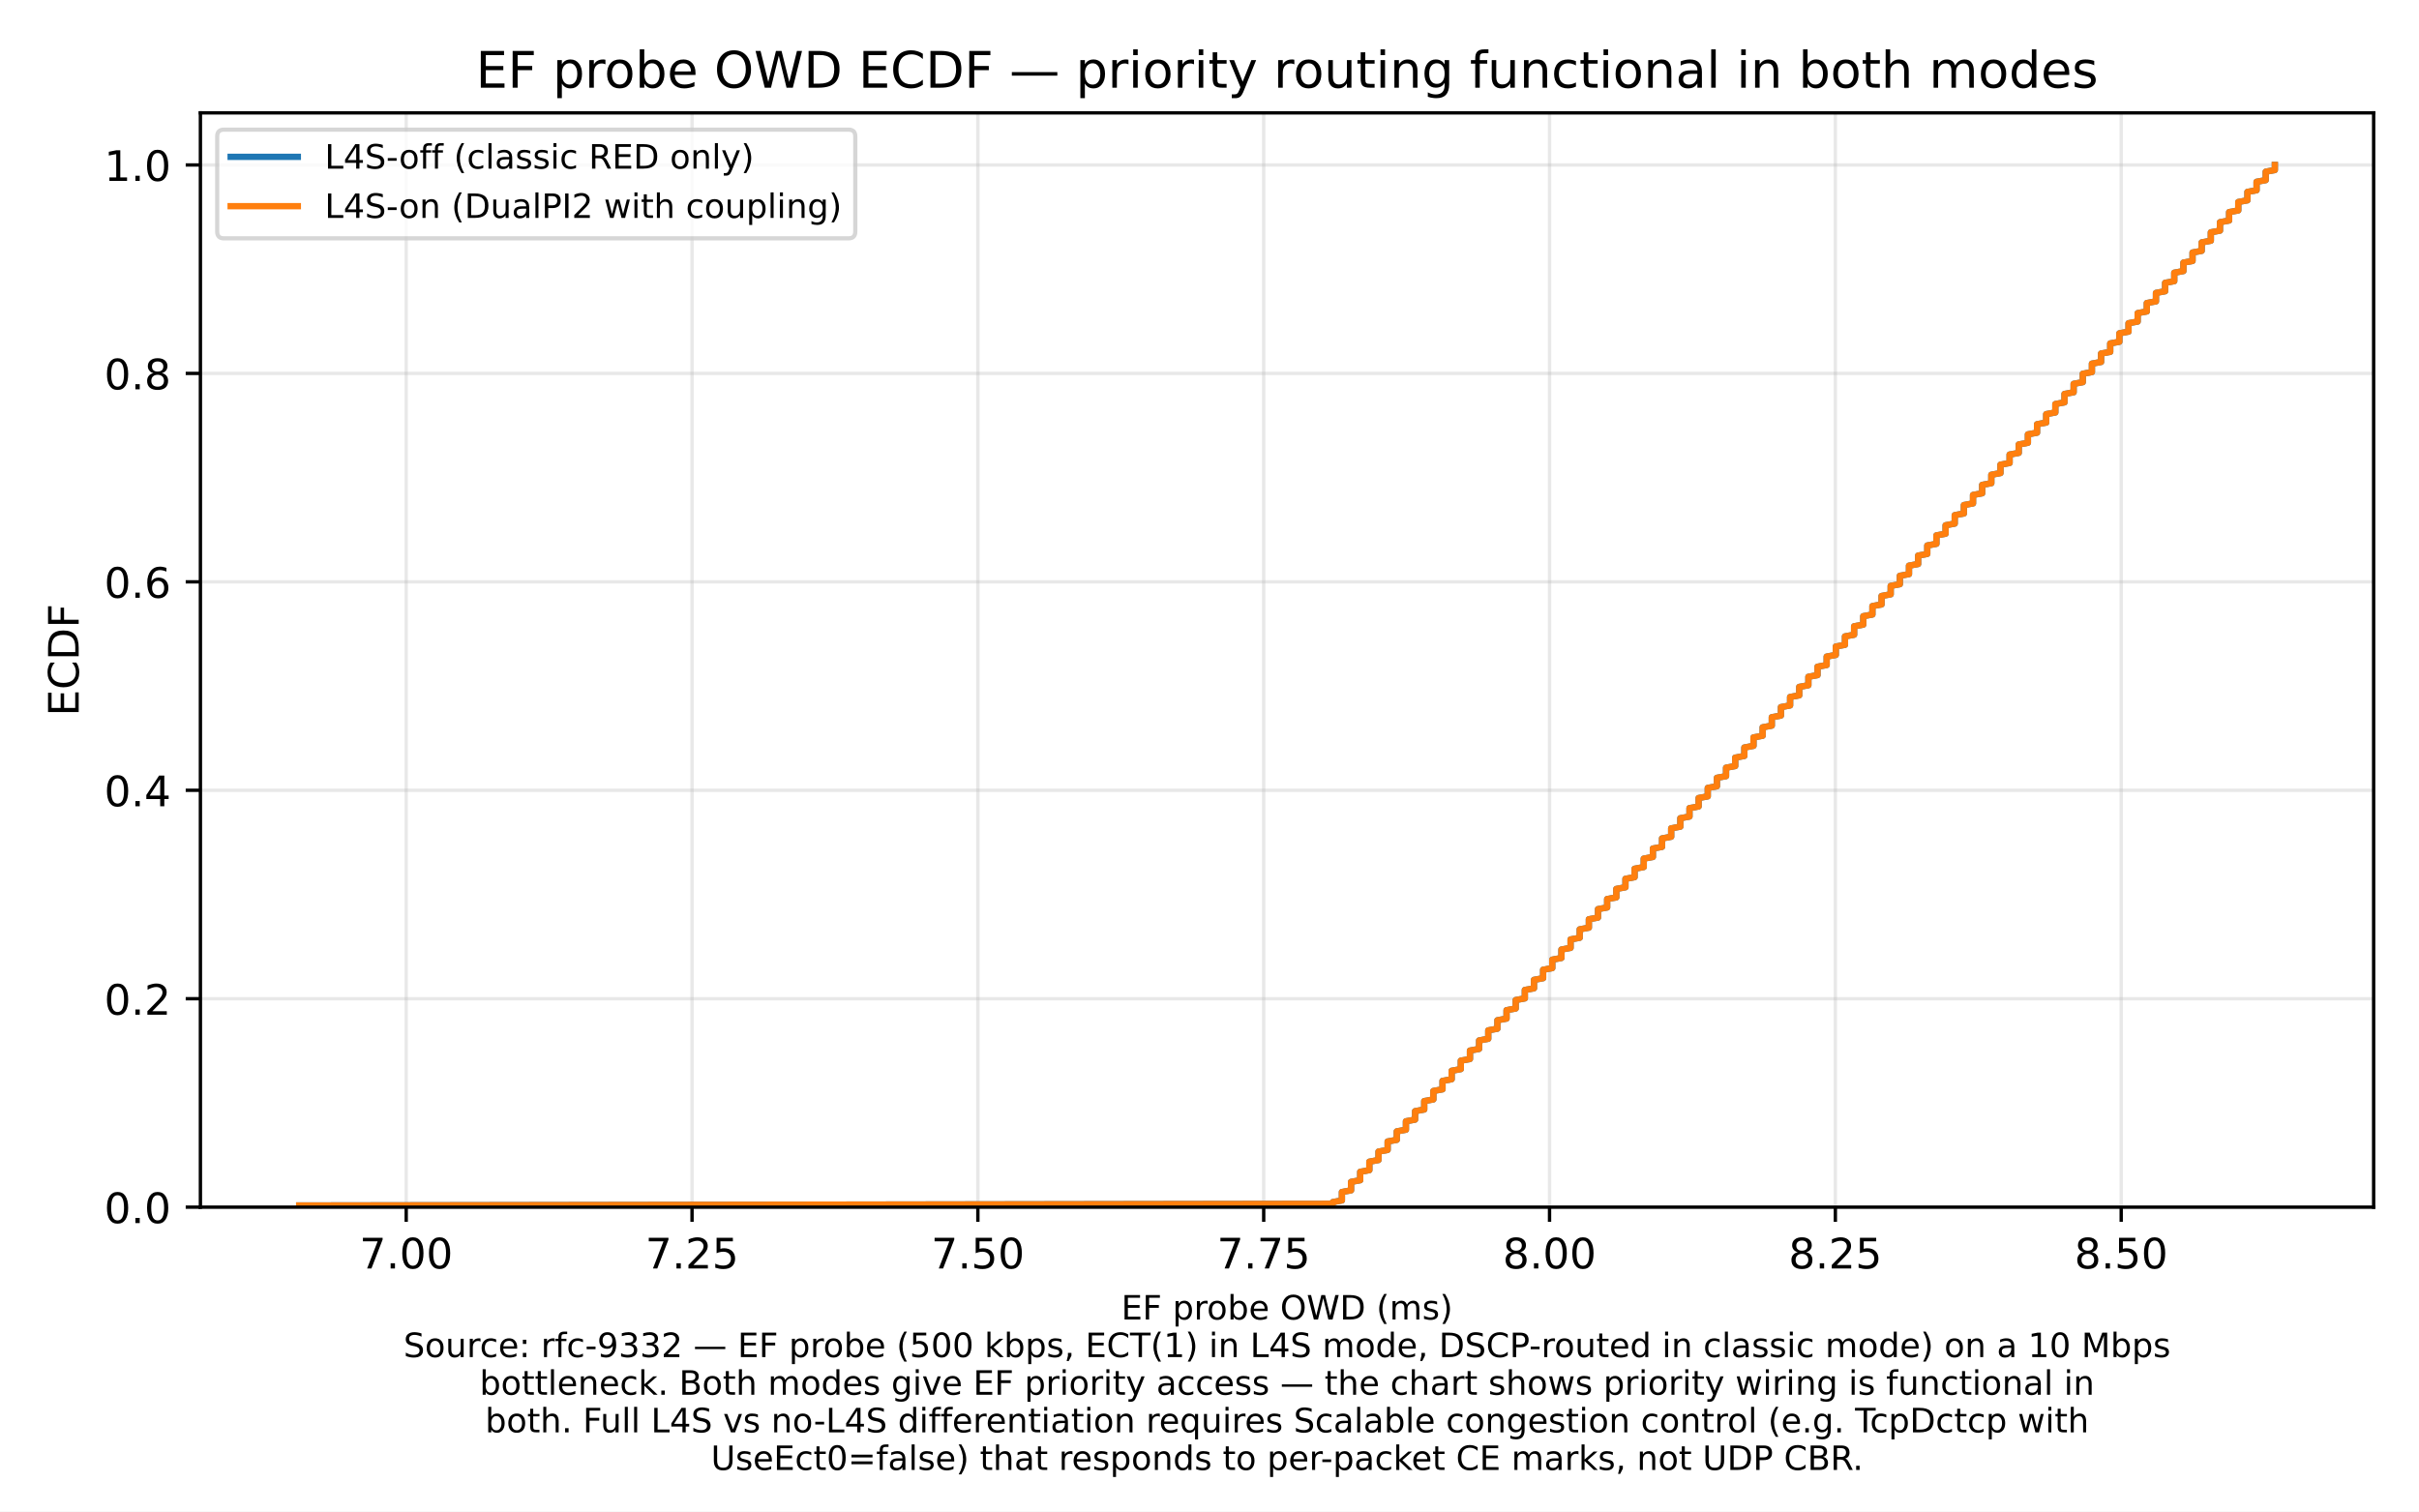
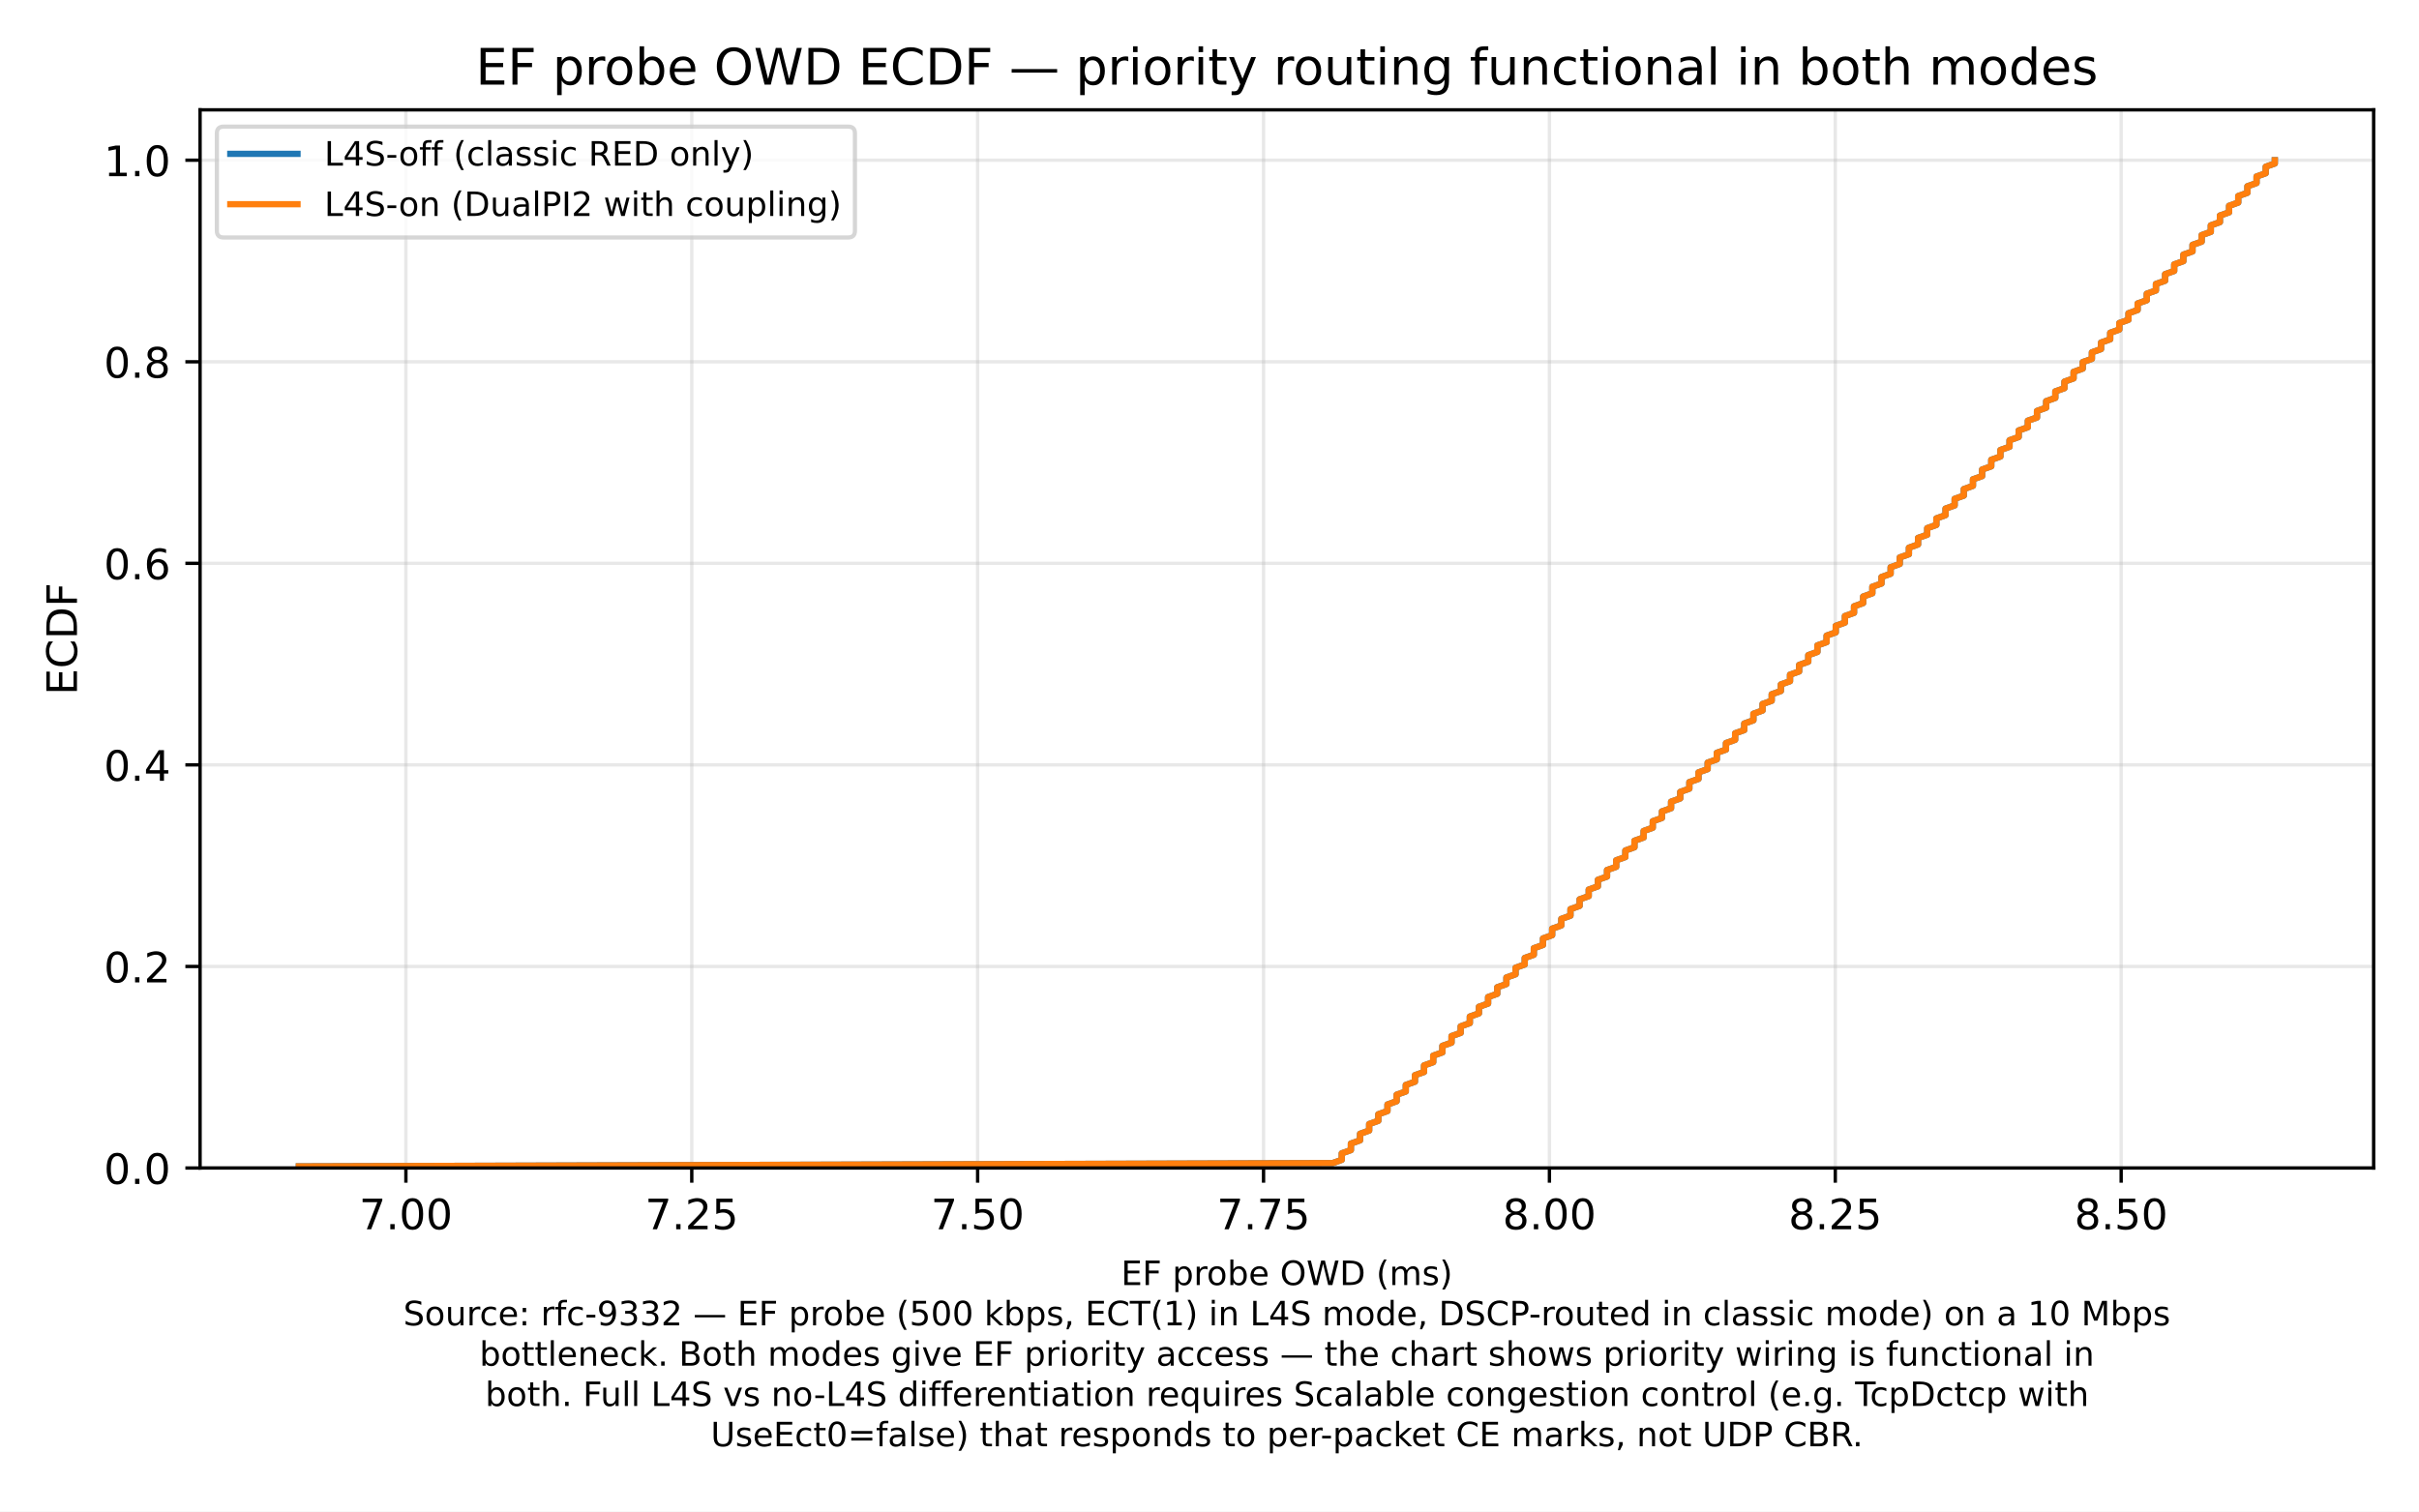
<svg xmlns="http://www.w3.org/2000/svg" xmlns:xlink="http://www.w3.org/1999/xlink" width="576pt" height="360pt" viewBox="0 0 576 360" version="1.1">
  <defs>
    <style type="text/css">*{stroke-linejoin: round; stroke-linecap: butt}</style>
  </defs>
  <g id="figure_1">
    <g id="patch_1">
      <path d="M 0 360  L 576 360  L 576 0  L 0 0  z " style="fill: #ffffff" />
    </g>
    <g id="axes_1">
      <g id="patch_2">
-         <path d="M 47.72 287.512  L 565.2 287.512  L 565.2 26.88  L 47.72 26.88  z " style="fill: #ffffff" />
+         <path d="M 47.64 278.18  L 565.2 278.18  L 565.2 26.16  L 47.64 26.16  z " style="fill: #ffffff" />
      </g>
      <g id="matplotlib.axis_1">
        <g id="xtick_1">
          <g id="line2d_1">
-             <path d="M 96.724 287.512  L 96.724 26.88  " clip-path="url(#p8f5e981d27)" style="fill: none; stroke: #b0b0b0; stroke-opacity: 0.3; stroke-width: 0.8; stroke-linecap: square" />
+             <path d="M 96.65 278.18  L 96.65 26.16  " clip-path="url(#p3928b0e1f6)" style="fill: none; stroke: #b0b0b0; stroke-opacity: 0.3; stroke-width: 0.8; stroke-linecap: square" />
          </g>
          <g id="line2d_2">
            <defs>
              <path id="m5b792ddd3d" d="M 0 0  L 0 3.5  " style="stroke: #000000; stroke-width: 0.8" />
            </defs>
            <g>
-               <use xlink:href="#m5b792ddd3d" x="96.724" y="287.512" style="stroke: #000000; stroke-width: 0.8" />
+               <use xlink:href="#m5b792ddd3d" x="96.65" y="278.18" style="stroke: #000000; stroke-width: 0.8" />
            </g>
          </g>
          <g id="text_1">
-             <text style="font-size: 10px; font-family: 'DejaVu Sans', 'Bitstream Vera Sans', 'Computer Modern Sans Serif', 'Lucida Grande', 'Verdana', 'Geneva', 'Lucid', 'Arial', 'Helvetica', 'Avant Garde', sans-serif; text-anchor: middle" x="96.724" y="302.11" transform="rotate(-0 96.72379 302.1104)">7.00</text>
+             <text style="font-size: 10px; font-family: 'DejaVu Sans', 'Bitstream Vera Sans', 'Computer Modern Sans Serif', 'Lucida Grande', 'Verdana', 'Geneva', 'Lucid', 'Arial', 'Helvetica', 'Avant Garde', sans-serif; text-anchor: middle" x="96.65" y="292.78" transform="rotate(-0 96.65 292.78)">7.00</text>
          </g>
        </g>
        <g id="xtick_2">
          <g id="line2d_3">
-             <path d="M 164.785 287.512  L 164.785 26.88  " clip-path="url(#p8f5e981d27)" style="fill: none; stroke: #b0b0b0; stroke-opacity: 0.3; stroke-width: 0.8; stroke-linecap: square" />
+             <path d="M 164.72 278.18  L 164.72 26.16  " clip-path="url(#p3928b0e1f6)" style="fill: none; stroke: #b0b0b0; stroke-opacity: 0.3; stroke-width: 0.8; stroke-linecap: square" />
          </g>
          <g id="line2d_4">
            <g>
-               <use xlink:href="#m5b792ddd3d" x="164.785" y="287.512" style="stroke: #000000; stroke-width: 0.8" />
+               <use xlink:href="#m5b792ddd3d" x="164.72" y="278.18" style="stroke: #000000; stroke-width: 0.8" />
            </g>
          </g>
          <g id="text_2">
-             <text style="font-size: 10px; font-family: 'DejaVu Sans', 'Bitstream Vera Sans', 'Computer Modern Sans Serif', 'Lucida Grande', 'Verdana', 'Geneva', 'Lucid', 'Arial', 'Helvetica', 'Avant Garde', sans-serif; text-anchor: middle" x="164.785" y="302.11" transform="rotate(-0 164.7846 302.1104)">7.25</text>
+             <text style="font-size: 10px; font-family: 'DejaVu Sans', 'Bitstream Vera Sans', 'Computer Modern Sans Serif', 'Lucida Grande', 'Verdana', 'Geneva', 'Lucid', 'Arial', 'Helvetica', 'Avant Garde', sans-serif; text-anchor: middle" x="164.72" y="292.78" transform="rotate(-0 164.72 292.78)">7.25</text>
          </g>
        </g>
        <g id="xtick_3">
          <g id="line2d_5">
-             <path d="M 232.845 287.512  L 232.845 26.88  " clip-path="url(#p8f5e981d27)" style="fill: none; stroke: #b0b0b0; stroke-opacity: 0.3; stroke-width: 0.8; stroke-linecap: square" />
+             <path d="M 232.79 278.18  L 232.79 26.16  " clip-path="url(#p3928b0e1f6)" style="fill: none; stroke: #b0b0b0; stroke-opacity: 0.3; stroke-width: 0.8; stroke-linecap: square" />
          </g>
          <g id="line2d_6">
            <g>
-               <use xlink:href="#m5b792ddd3d" x="232.845" y="287.512" style="stroke: #000000; stroke-width: 0.8" />
+               <use xlink:href="#m5b792ddd3d" x="232.79" y="278.18" style="stroke: #000000; stroke-width: 0.8" />
            </g>
          </g>
          <g id="text_3">
-             <text style="font-size: 10px; font-family: 'DejaVu Sans', 'Bitstream Vera Sans', 'Computer Modern Sans Serif', 'Lucida Grande', 'Verdana', 'Geneva', 'Lucid', 'Arial', 'Helvetica', 'Avant Garde', sans-serif; text-anchor: middle" x="232.845" y="302.11" transform="rotate(-0 232.8454 302.1104)">7.50</text>
+             <text style="font-size: 10px; font-family: 'DejaVu Sans', 'Bitstream Vera Sans', 'Computer Modern Sans Serif', 'Lucida Grande', 'Verdana', 'Geneva', 'Lucid', 'Arial', 'Helvetica', 'Avant Garde', sans-serif; text-anchor: middle" x="232.79" y="292.78" transform="rotate(-0 232.79 292.78)">7.50</text>
          </g>
        </g>
        <g id="xtick_4">
          <g id="line2d_7">
-             <path d="M 300.906 287.512  L 300.906 26.88  " clip-path="url(#p8f5e981d27)" style="fill: none; stroke: #b0b0b0; stroke-opacity: 0.3; stroke-width: 0.8; stroke-linecap: square" />
+             <path d="M 300.87 278.18  L 300.87 26.16  " clip-path="url(#p3928b0e1f6)" style="fill: none; stroke: #b0b0b0; stroke-opacity: 0.3; stroke-width: 0.8; stroke-linecap: square" />
          </g>
          <g id="line2d_8">
            <g>
-               <use xlink:href="#m5b792ddd3d" x="300.906" y="287.512" style="stroke: #000000; stroke-width: 0.8" />
+               <use xlink:href="#m5b792ddd3d" x="300.87" y="278.18" style="stroke: #000000; stroke-width: 0.8" />
            </g>
          </g>
          <g id="text_4">
-             <text style="font-size: 10px; font-family: 'DejaVu Sans', 'Bitstream Vera Sans', 'Computer Modern Sans Serif', 'Lucida Grande', 'Verdana', 'Geneva', 'Lucid', 'Arial', 'Helvetica', 'Avant Garde', sans-serif; text-anchor: middle" x="300.906" y="302.11" transform="rotate(-0 300.9062 302.1104)">7.75</text>
+             <text style="font-size: 10px; font-family: 'DejaVu Sans', 'Bitstream Vera Sans', 'Computer Modern Sans Serif', 'Lucida Grande', 'Verdana', 'Geneva', 'Lucid', 'Arial', 'Helvetica', 'Avant Garde', sans-serif; text-anchor: middle" x="300.87" y="292.78" transform="rotate(-0 300.87 292.78)">7.75</text>
          </g>
        </g>
        <g id="xtick_5">
          <g id="line2d_9">
-             <path d="M 368.967 287.512  L 368.967 26.88  " clip-path="url(#p8f5e981d27)" style="fill: none; stroke: #b0b0b0; stroke-opacity: 0.3; stroke-width: 0.8; stroke-linecap: square" />
+             <path d="M 368.94 278.18  L 368.94 26.16  " clip-path="url(#p3928b0e1f6)" style="fill: none; stroke: #b0b0b0; stroke-opacity: 0.3; stroke-width: 0.8; stroke-linecap: square" />
          </g>
          <g id="line2d_10">
            <g>
-               <use xlink:href="#m5b792ddd3d" x="368.967" y="287.512" style="stroke: #000000; stroke-width: 0.8" />
+               <use xlink:href="#m5b792ddd3d" x="368.94" y="278.18" style="stroke: #000000; stroke-width: 0.8" />
            </g>
          </g>
          <g id="text_5">
-             <text style="font-size: 10px; font-family: 'DejaVu Sans', 'Bitstream Vera Sans', 'Computer Modern Sans Serif', 'Lucida Grande', 'Verdana', 'Geneva', 'Lucid', 'Arial', 'Helvetica', 'Avant Garde', sans-serif; text-anchor: middle" x="368.967" y="302.11" transform="rotate(-0 368.9671 302.1104)">8.00</text>
+             <text style="font-size: 10px; font-family: 'DejaVu Sans', 'Bitstream Vera Sans', 'Computer Modern Sans Serif', 'Lucida Grande', 'Verdana', 'Geneva', 'Lucid', 'Arial', 'Helvetica', 'Avant Garde', sans-serif; text-anchor: middle" x="368.94" y="292.78" transform="rotate(-0 368.94 292.78)">8.00</text>
          </g>
        </g>
        <g id="xtick_6">
          <g id="line2d_11">
-             <path d="M 437.028 287.512  L 437.028 26.88  " clip-path="url(#p8f5e981d27)" style="fill: none; stroke: #b0b0b0; stroke-opacity: 0.3; stroke-width: 0.8; stroke-linecap: square" />
+             <path d="M 437.01 278.18  L 437.01 26.16  " clip-path="url(#p3928b0e1f6)" style="fill: none; stroke: #b0b0b0; stroke-opacity: 0.3; stroke-width: 0.8; stroke-linecap: square" />
          </g>
          <g id="line2d_12">
            <g>
-               <use xlink:href="#m5b792ddd3d" x="437.028" y="287.512" style="stroke: #000000; stroke-width: 0.8" />
+               <use xlink:href="#m5b792ddd3d" x="437.01" y="278.18" style="stroke: #000000; stroke-width: 0.8" />
            </g>
          </g>
          <g id="text_6">
-             <text style="font-size: 10px; font-family: 'DejaVu Sans', 'Bitstream Vera Sans', 'Computer Modern Sans Serif', 'Lucida Grande', 'Verdana', 'Geneva', 'Lucid', 'Arial', 'Helvetica', 'Avant Garde', sans-serif; text-anchor: middle" x="437.028" y="302.11" transform="rotate(-0 437.0279 302.1104)">8.25</text>
+             <text style="font-size: 10px; font-family: 'DejaVu Sans', 'Bitstream Vera Sans', 'Computer Modern Sans Serif', 'Lucida Grande', 'Verdana', 'Geneva', 'Lucid', 'Arial', 'Helvetica', 'Avant Garde', sans-serif; text-anchor: middle" x="437.01" y="292.78" transform="rotate(-0 437.01 292.78)">8.25</text>
          </g>
        </g>
        <g id="xtick_7">
          <g id="line2d_13">
-             <path d="M 505.089 287.512  L 505.089 26.88  " clip-path="url(#p8f5e981d27)" style="fill: none; stroke: #b0b0b0; stroke-opacity: 0.3; stroke-width: 0.8; stroke-linecap: square" />
+             <path d="M 505.08 278.18  L 505.08 26.16  " clip-path="url(#p3928b0e1f6)" style="fill: none; stroke: #b0b0b0; stroke-opacity: 0.3; stroke-width: 0.8; stroke-linecap: square" />
          </g>
          <g id="line2d_14">
            <g>
-               <use xlink:href="#m5b792ddd3d" x="505.089" y="287.512" style="stroke: #000000; stroke-width: 0.8" />
+               <use xlink:href="#m5b792ddd3d" x="505.08" y="278.18" style="stroke: #000000; stroke-width: 0.8" />
            </g>
          </g>
          <g id="text_7">
-             <text style="font-size: 10px; font-family: 'DejaVu Sans', 'Bitstream Vera Sans', 'Computer Modern Sans Serif', 'Lucida Grande', 'Verdana', 'Geneva', 'Lucid', 'Arial', 'Helvetica', 'Avant Garde', sans-serif; text-anchor: middle" x="505.089" y="302.11" transform="rotate(-0 505.0887 302.1104)">8.50</text>
+             <text style="font-size: 10px; font-family: 'DejaVu Sans', 'Bitstream Vera Sans', 'Computer Modern Sans Serif', 'Lucida Grande', 'Verdana', 'Geneva', 'Lucid', 'Arial', 'Helvetica', 'Avant Garde', sans-serif; text-anchor: middle" x="505.08" y="292.78" transform="rotate(-0 505.08 292.78)">8.50</text>
          </g>
        </g>
        <g id="text_8">
-           <text style="font-size: 8px; font-family: 'DejaVu Sans', 'Bitstream Vera Sans', 'Computer Modern Sans Serif', 'Lucida Grande', 'Verdana', 'Geneva', 'Lucid', 'Arial', 'Helvetica', 'Avant Garde', sans-serif" transform="translate(266.9912 314.2689)">EF probe OWD (ms)</text>
-           <text style="font-size: 8px; font-family: 'DejaVu Sans', 'Bitstream Vera Sans', 'Computer Modern Sans Serif', 'Lucida Grande', 'Verdana', 'Geneva', 'Lucid', 'Arial', 'Helvetica', 'Avant Garde', sans-serif" transform="translate(96.08562 323.2271)">Source: rfc-9332 — EF probe (500 kbps, ECT(1) in L4S mode, DSCP-routed in classic mode) on a 10 Mbps</text>
-           <text style="font-size: 8px; font-family: 'DejaVu Sans', 'Bitstream Vera Sans', 'Computer Modern Sans Serif', 'Lucida Grande', 'Verdana', 'Geneva', 'Lucid', 'Arial', 'Helvetica', 'Avant Garde', sans-serif" transform="translate(114.1963 332.1854)">bottleneck. Both modes give EF priority access — the chart shows priority wiring is functional in</text>
-           <text style="font-size: 8px; font-family: 'DejaVu Sans', 'Bitstream Vera Sans', 'Computer Modern Sans Serif', 'Lucida Grande', 'Verdana', 'Geneva', 'Lucid', 'Arial', 'Helvetica', 'Avant Garde', sans-serif" transform="translate(115.5225 341.1436)">both. Full L4S vs no-L4S differentiation requires Scalable congestion control (e.g. TcpDctcp with</text>
-           <text style="font-size: 8px; font-family: 'DejaVu Sans', 'Bitstream Vera Sans', 'Computer Modern Sans Serif', 'Lucida Grande', 'Verdana', 'Geneva', 'Lucid', 'Arial', 'Helvetica', 'Avant Garde', sans-serif" transform="translate(169.275 350.1019)">UseEct0=false) that responds to per-packet CE marks, not UDP CBR.</text>
+           <text style="font-size: 8px; font-family: 'DejaVu Sans', 'Bitstream Vera Sans', 'Computer Modern Sans Serif', 'Lucida Grande', 'Verdana', 'Geneva', 'Lucid', 'Arial', 'Helvetica', 'Avant Garde', sans-serif" transform="translate(266.95 306.06)">EF probe OWD (ms)</text>
+           <text style="font-size: 8px; font-family: 'DejaVu Sans', 'Bitstream Vera Sans', 'Computer Modern Sans Serif', 'Lucida Grande', 'Verdana', 'Geneva', 'Lucid', 'Arial', 'Helvetica', 'Avant Garde', sans-serif" transform="translate(96.04 315.66)">Source: rfc-9332 — EF probe (500 kbps, ECT(1) in L4S mode, DSCP-routed in classic mode) on a 10 Mbps</text>
+           <text style="font-size: 8px; font-family: 'DejaVu Sans', 'Bitstream Vera Sans', 'Computer Modern Sans Serif', 'Lucida Grande', 'Verdana', 'Geneva', 'Lucid', 'Arial', 'Helvetica', 'Avant Garde', sans-serif" transform="translate(114.16 325.27)">bottleneck. Both modes give EF priority access — the chart shows priority wiring is functional in</text>
+           <text style="font-size: 8px; font-family: 'DejaVu Sans', 'Bitstream Vera Sans', 'Computer Modern Sans Serif', 'Lucida Grande', 'Verdana', 'Geneva', 'Lucid', 'Arial', 'Helvetica', 'Avant Garde', sans-serif" transform="translate(115.53 334.87)">both. Full L4S vs no-L4S differentiation requires Scalable congestion control (e.g. TcpDctcp with</text>
+           <text style="font-size: 8px; font-family: 'DejaVu Sans', 'Bitstream Vera Sans', 'Computer Modern Sans Serif', 'Lucida Grande', 'Verdana', 'Geneva', 'Lucid', 'Arial', 'Helvetica', 'Avant Garde', sans-serif" transform="translate(169.23 344.47)">UseEct0=false) that responds to per-packet CE marks, not UDP CBR.</text>
        </g>
      </g>
      <g id="matplotlib.axis_2">
        <g id="ytick_1">
          <g id="line2d_15">
-             <path d="M 47.72 287.512  L 565.2 287.512  " clip-path="url(#p8f5e981d27)" style="fill: none; stroke: #b0b0b0; stroke-opacity: 0.3; stroke-width: 0.8; stroke-linecap: square" />
+             <path d="M 47.64 278.18  L 565.2 278.18  " clip-path="url(#p3928b0e1f6)" style="fill: none; stroke: #b0b0b0; stroke-opacity: 0.3; stroke-width: 0.8; stroke-linecap: square" />
          </g>
          <g id="line2d_16">
            <defs>
              <path id="m8a6f2d3311" d="M 0 0  L -3.5 0  " style="stroke: #000000; stroke-width: 0.8" />
            </defs>
            <g>
-               <use xlink:href="#m8a6f2d3311" x="47.72" y="287.512" style="stroke: #000000; stroke-width: 0.8" />
+               <use xlink:href="#m8a6f2d3311" x="47.64" y="278.18" style="stroke: #000000; stroke-width: 0.8" />
            </g>
          </g>
          <g id="text_9">
-             <text style="font-size: 10px; font-family: 'DejaVu Sans', 'Bitstream Vera Sans', 'Computer Modern Sans Serif', 'Lucida Grande', 'Verdana', 'Geneva', 'Lucid', 'Arial', 'Helvetica', 'Avant Garde', sans-serif; text-anchor: end" x="40.72" y="291.311" transform="rotate(-0 40.72 291.3112)">0.0</text>
+             <text style="font-size: 10px; font-family: 'DejaVu Sans', 'Bitstream Vera Sans', 'Computer Modern Sans Serif', 'Lucida Grande', 'Verdana', 'Geneva', 'Lucid', 'Arial', 'Helvetica', 'Avant Garde', sans-serif; text-anchor: end" x="40.64" y="281.98" transform="rotate(-0 40.64 281.98)">0.0</text>
          </g>
        </g>
        <g id="ytick_2">
          <g id="line2d_17">
-             <path d="M 47.72 237.868  L 565.2 237.868  " clip-path="url(#p8f5e981d27)" style="fill: none; stroke: #b0b0b0; stroke-opacity: 0.3; stroke-width: 0.8; stroke-linecap: square" />
+             <path d="M 47.64 230.18  L 565.2 230.18  " clip-path="url(#p3928b0e1f6)" style="fill: none; stroke: #b0b0b0; stroke-opacity: 0.3; stroke-width: 0.8; stroke-linecap: square" />
          </g>
          <g id="line2d_18">
            <g>
-               <use xlink:href="#m8a6f2d3311" x="47.72" y="237.868" style="stroke: #000000; stroke-width: 0.8" />
+               <use xlink:href="#m8a6f2d3311" x="47.64" y="230.18" style="stroke: #000000; stroke-width: 0.8" />
            </g>
          </g>
          <g id="text_10">
-             <text style="font-size: 10px; font-family: 'DejaVu Sans', 'Bitstream Vera Sans', 'Computer Modern Sans Serif', 'Lucida Grande', 'Verdana', 'Geneva', 'Lucid', 'Arial', 'Helvetica', 'Avant Garde', sans-serif; text-anchor: end" x="40.72" y="241.667" transform="rotate(-0 40.72 241.667)">0.2</text>
+             <text style="font-size: 10px; font-family: 'DejaVu Sans', 'Bitstream Vera Sans', 'Computer Modern Sans Serif', 'Lucida Grande', 'Verdana', 'Geneva', 'Lucid', 'Arial', 'Helvetica', 'Avant Garde', sans-serif; text-anchor: end" x="40.64" y="233.98" transform="rotate(-0 40.64 233.98)">0.2</text>
          </g>
        </g>
        <g id="ytick_3">
          <g id="line2d_19">
-             <path d="M 47.72 188.224  L 565.2 188.224  " clip-path="url(#p8f5e981d27)" style="fill: none; stroke: #b0b0b0; stroke-opacity: 0.3; stroke-width: 0.8; stroke-linecap: square" />
+             <path d="M 47.64 182.17  L 565.2 182.17  " clip-path="url(#p3928b0e1f6)" style="fill: none; stroke: #b0b0b0; stroke-opacity: 0.3; stroke-width: 0.8; stroke-linecap: square" />
          </g>
          <g id="line2d_20">
            <g>
-               <use xlink:href="#m8a6f2d3311" x="47.72" y="188.224" style="stroke: #000000; stroke-width: 0.8" />
+               <use xlink:href="#m8a6f2d3311" x="47.64" y="182.17" style="stroke: #000000; stroke-width: 0.8" />
            </g>
          </g>
          <g id="text_11">
-             <text style="font-size: 10px; font-family: 'DejaVu Sans', 'Bitstream Vera Sans', 'Computer Modern Sans Serif', 'Lucida Grande', 'Verdana', 'Geneva', 'Lucid', 'Arial', 'Helvetica', 'Avant Garde', sans-serif; text-anchor: end" x="40.72" y="192.023" transform="rotate(-0 40.72 192.0228)">0.4</text>
+             <text style="font-size: 10px; font-family: 'DejaVu Sans', 'Bitstream Vera Sans', 'Computer Modern Sans Serif', 'Lucida Grande', 'Verdana', 'Geneva', 'Lucid', 'Arial', 'Helvetica', 'Avant Garde', sans-serif; text-anchor: end" x="40.64" y="185.97" transform="rotate(-0 40.64 185.97)">0.4</text>
          </g>
        </g>
        <g id="ytick_4">
          <g id="line2d_21">
-             <path d="M 47.72 138.579  L 565.2 138.579  " clip-path="url(#p8f5e981d27)" style="fill: none; stroke: #b0b0b0; stroke-opacity: 0.3; stroke-width: 0.8; stroke-linecap: square" />
+             <path d="M 47.64 134.17  L 565.2 134.17  " clip-path="url(#p3928b0e1f6)" style="fill: none; stroke: #b0b0b0; stroke-opacity: 0.3; stroke-width: 0.8; stroke-linecap: square" />
          </g>
          <g id="line2d_22">
            <g>
-               <use xlink:href="#m8a6f2d3311" x="47.72" y="138.579" style="stroke: #000000; stroke-width: 0.8" />
+               <use xlink:href="#m8a6f2d3311" x="47.64" y="134.17" style="stroke: #000000; stroke-width: 0.8" />
            </g>
          </g>
          <g id="text_12">
-             <text style="font-size: 10px; font-family: 'DejaVu Sans', 'Bitstream Vera Sans', 'Computer Modern Sans Serif', 'Lucida Grande', 'Verdana', 'Geneva', 'Lucid', 'Arial', 'Helvetica', 'Avant Garde', sans-serif; text-anchor: end" x="40.72" y="142.379" transform="rotate(-0 40.72 142.3786)">0.6</text>
+             <text style="font-size: 10px; font-family: 'DejaVu Sans', 'Bitstream Vera Sans', 'Computer Modern Sans Serif', 'Lucida Grande', 'Verdana', 'Geneva', 'Lucid', 'Arial', 'Helvetica', 'Avant Garde', sans-serif; text-anchor: end" x="40.64" y="137.97" transform="rotate(-0 40.64 137.97)">0.6</text>
          </g>
        </g>
        <g id="ytick_5">
          <g id="line2d_23">
-             <path d="M 47.72 88.935  L 565.2 88.935  " clip-path="url(#p8f5e981d27)" style="fill: none; stroke: #b0b0b0; stroke-opacity: 0.3; stroke-width: 0.8; stroke-linecap: square" />
+             <path d="M 47.64 86.17  L 565.2 86.17  " clip-path="url(#p3928b0e1f6)" style="fill: none; stroke: #b0b0b0; stroke-opacity: 0.3; stroke-width: 0.8; stroke-linecap: square" />
          </g>
          <g id="line2d_24">
            <g>
-               <use xlink:href="#m8a6f2d3311" x="47.72" y="88.935" style="stroke: #000000; stroke-width: 0.8" />
+               <use xlink:href="#m8a6f2d3311" x="47.64" y="86.17" style="stroke: #000000; stroke-width: 0.8" />
            </g>
          </g>
          <g id="text_13">
-             <text style="font-size: 10px; font-family: 'DejaVu Sans', 'Bitstream Vera Sans', 'Computer Modern Sans Serif', 'Lucida Grande', 'Verdana', 'Geneva', 'Lucid', 'Arial', 'Helvetica', 'Avant Garde', sans-serif; text-anchor: end" x="40.72" y="92.734" transform="rotate(-0 40.72 92.73446)">0.8</text>
+             <text style="font-size: 10px; font-family: 'DejaVu Sans', 'Bitstream Vera Sans', 'Computer Modern Sans Serif', 'Lucida Grande', 'Verdana', 'Geneva', 'Lucid', 'Arial', 'Helvetica', 'Avant Garde', sans-serif; text-anchor: end" x="40.64" y="89.96" transform="rotate(-0 40.64 89.96)">0.8</text>
          </g>
        </g>
        <g id="ytick_6">
          <g id="line2d_25">
-             <path d="M 47.72 39.291  L 565.2 39.291  " clip-path="url(#p8f5e981d27)" style="fill: none; stroke: #b0b0b0; stroke-opacity: 0.3; stroke-width: 0.8; stroke-linecap: square" />
+             <path d="M 47.64 38.16  L 565.2 38.16  " clip-path="url(#p3928b0e1f6)" style="fill: none; stroke: #b0b0b0; stroke-opacity: 0.3; stroke-width: 0.8; stroke-linecap: square" />
          </g>
          <g id="line2d_26">
            <g>
-               <use xlink:href="#m8a6f2d3311" x="47.72" y="39.291" style="stroke: #000000; stroke-width: 0.8" />
+               <use xlink:href="#m8a6f2d3311" x="47.64" y="38.16" style="stroke: #000000; stroke-width: 0.8" />
            </g>
          </g>
          <g id="text_14">
-             <text style="font-size: 10px; font-family: 'DejaVu Sans', 'Bitstream Vera Sans', 'Computer Modern Sans Serif', 'Lucida Grande', 'Verdana', 'Geneva', 'Lucid', 'Arial', 'Helvetica', 'Avant Garde', sans-serif; text-anchor: end" x="40.72" y="43.09" transform="rotate(-0 40.72 43.09027)">1.0</text>
+             <text style="font-size: 10px; font-family: 'DejaVu Sans', 'Bitstream Vera Sans', 'Computer Modern Sans Serif', 'Lucida Grande', 'Verdana', 'Geneva', 'Lucid', 'Arial', 'Helvetica', 'Avant Garde', sans-serif; text-anchor: end" x="40.64" y="41.96" transform="rotate(-0 40.64 41.96)">1.0</text>
          </g>
        </g>
        <g id="text_15">
-           <text style="font-size: 10px; font-family: 'DejaVu Sans', 'Bitstream Vera Sans', 'Computer Modern Sans Serif', 'Lucida Grande', 'Verdana', 'Geneva', 'Lucid', 'Arial', 'Helvetica', 'Avant Garde', sans-serif; text-anchor: middle" x="18.737" y="157.196" transform="rotate(-90 18.73719 157.196)">ECDF</text>
+           <text style="font-size: 10px; font-family: 'DejaVu Sans', 'Bitstream Vera Sans', 'Computer Modern Sans Serif', 'Lucida Grande', 'Verdana', 'Geneva', 'Lucid', 'Arial', 'Helvetica', 'Avant Garde', sans-serif; text-anchor: middle" x="18.33" y="152.17" transform="rotate(-90 18.33 152.17)">ECDF</text>
        </g>
      </g>
      <g id="line2d_27">
-         <path d="M 71.242 287.111  L 317.35 286.71  L 317.35 286.309  L 319.528 285.908  L 319.528 283.903  L 321.706 283.502  L 321.706 281.497  L 323.884 281.096  L 323.884 279.091  L 326.062 278.69  L 326.062 276.685  L 328.239 276.284  L 328.239 274.279  L 330.417 273.878  L 330.417 271.873  L 332.595 271.472  L 332.595 269.467  L 334.773 269.066  L 334.773 267.061  L 336.951 266.66  L 336.951 264.655  L 339.129 264.254  L 339.129 262.249  L 341.307 261.848  L 341.307 259.843  L 343.485 259.442  L 343.485 257.437  L 345.663 257.036  L 345.663 255.031  L 347.841 254.63  L 347.841 252.625  L 350.019 252.224  L 350.019 250.219  L 352.197 249.818  L 352.197 247.813  L 354.375 247.412  L 354.375 245.407  L 356.553 245.006  L 356.553 243.001  L 358.731 242.6  L 358.731 240.595  L 360.909 240.194  L 360.909 238.189  L 363.087 237.788  L 363.087 235.783  L 365.265 235.382  L 365.265 233.377  L 367.442 232.976  L 367.442 230.971  L 369.62 230.57  L 369.62 228.565  L 371.798 228.164  L 371.798 226.159  L 373.976 225.758  L 373.976 223.752  L 376.154 223.351  L 376.154 221.346  L 378.332 220.945  L 378.332 218.94  L 380.51 218.539  L 380.51 216.534  L 382.688 216.133  L 382.688 214.128  L 384.866 213.727  L 384.866 211.722  L 387.044 211.321  L 387.044 209.316  L 389.222 208.915  L 389.222 206.91  L 391.4 206.509  L 391.4 204.504  L 393.578 204.103  L 393.578 202.098  L 395.756 201.697  L 395.756 199.692  L 397.934 199.291  L 397.934 197.286  L 400.112 196.885  L 400.112 194.88  L 402.29 194.479  L 402.29 192.474  L 404.468 192.073  L 404.468 190.068  L 406.646 189.667  L 406.646 187.662  L 408.823 187.261  L 408.823 185.256  L 411.001 184.855  L 411.001 182.85  L 413.179 182.449  L 413.179 180.444  L 415.357 180.043  L 415.357 178.038  L 417.535 177.637  L 417.535 175.632  L 419.713 175.231  L 419.713 173.226  L 421.891 172.825  L 421.891 170.82  L 424.069 170.419  L 424.069 168.414  L 426.247 168.013  L 426.247 166.008  L 428.425 165.607  L 428.425 163.602  L 430.603 163.201  L 430.603 161.196  L 432.781 160.795  L 432.781 158.79  L 434.959 158.389  L 434.959 156.384  L 437.137 155.983  L 437.137 153.978  L 439.315 153.577  L 439.315 151.572  L 441.493 151.171  L 441.493 149.166  L 443.671 148.765  L 443.671 146.76  L 445.849 146.359  L 445.849 144.354  L 448.026 143.953  L 448.026 141.948  L 450.204 141.547  L 450.204 139.542  L 452.382 139.141  L 452.382 137.136  L 454.56 136.735  L 454.56 134.73  L 456.738 134.329  L 456.738 132.324  L 458.916 131.923  L 458.916 129.918  L 461.094 129.517  L 461.094 127.512  L 463.272 127.111  L 463.272 125.106  L 465.45 124.705  L 465.45 122.7  L 467.628 122.299  L 467.628 120.294  L 469.806 119.893  L 469.806 117.888  L 471.984 117.487  L 471.984 115.482  L 474.162 115.081  L 474.162 113.076  L 476.34 112.675  L 476.34 110.67  L 478.518 110.269  L 478.518 108.264  L 480.696 107.863  L 480.696 105.858  L 482.874 105.457  L 482.874 103.452  L 485.052 103.051  L 485.052 101.046  L 487.23 100.645  L 487.23 98.64  L 489.407 98.239  L 489.407 96.233  L 491.585 95.832  L 491.585 93.827  L 493.763 93.426  L 493.763 91.421  L 495.941 91.02  L 495.941 89.015  L 498.119 88.614  L 498.119 86.609  L 500.297 86.208  L 500.297 84.203  L 502.475 83.802  L 502.475 81.797  L 504.653 81.396  L 504.653 79.391  L 506.831 78.99  L 506.831 76.985  L 509.009 76.584  L 509.009 74.579  L 511.187 74.178  L 511.187 72.173  L 513.365 71.772  L 513.365 69.767  L 515.543 69.366  L 515.543 67.361  L 517.721 66.96  L 517.721 64.955  L 519.899 64.554  L 519.899 62.549  L 522.077 62.148  L 522.077 60.143  L 524.255 59.742  L 524.255 57.737  L 526.433 57.336  L 526.433 55.331  L 528.611 54.93  L 528.611 52.925  L 530.788 52.524  L 530.788 50.519  L 532.966 50.118  L 532.966 48.113  L 535.144 47.712  L 535.144 45.707  L 537.322 45.306  L 537.322 43.301  L 539.5 42.9  L 539.5 40.895  L 541.678 40.494  L 541.678 39.291  L 541.678 39.291  " clip-path="url(#p8f5e981d27)" style="fill: none; stroke: #1f77b4; stroke-width: 1.5; stroke-linecap: square" />
+         <path d="M 71.17 277.80  L 317.31 277.02  L 319.49 276.24  L 319.49 274.69  L 321.67 273.92  L 321.67 272.37  L 323.85 271.59  L 323.85 270.04  L 326.02 269.26  L 326.02 267.71  L 328.20 266.94  L 328.20 265.39  L 330.38 264.61  L 330.38 263.06  L 332.56 262.28  L 332.56 260.73  L 334.74 259.96  L 334.74 258.41  L 336.92 257.63  L 336.92 256.08  L 339.09 255.31  L 339.09 253.75  L 341.27 252.98  L 341.27 251.43  L 343.45 250.65  L 343.45 249.10  L 345.63 248.33  L 345.63 246.77  L 347.81 246.00  L 347.81 244.45  L 349.99 243.67  L 349.99 242.12  L 352.16 241.35  L 352.16 239.79  L 354.34 239.02  L 354.34 237.47  L 356.52 236.69  L 356.52 235.14  L 358.70 234.37  L 358.70 232.82  L 360.88 232.04  L 360.88 230.49  L 363.06 229.71  L 363.06 228.16  L 365.23 227.39  L 365.23 225.84  L 367.41 225.06  L 367.41 223.51  L 369.59 222.73  L 369.59 221.18  L 371.77 220.41  L 371.77 218.86  L 373.95 218.08  L 373.95 216.53  L 376.13 215.75  L 376.13 214.20  L 378.30 213.43  L 378.30 211.88  L 380.48 211.10  L 380.48 209.55  L 382.66 208.77  L 382.66 207.22  L 384.84 206.45  L 384.84 204.90  L 387.02 204.12  L 387.02 202.57  L 389.19 201.79  L 389.19 200.24  L 391.37 199.47  L 391.37 197.92  L 393.55 197.14  L 393.55 195.59  L 395.73 194.82  L 395.73 193.26  L 397.91 192.49  L 397.91 190.94  L 400.09 190.16  L 400.09 188.61  L 402.26 187.84  L 402.26 186.28  L 404.44 185.51  L 404.44 183.96  L 406.62 183.18  L 406.62 181.63  L 408.80 180.86  L 408.80 179.30  L 410.98 178.53  L 410.98 176.98  L 413.16 176.20  L 413.16 174.65  L 415.33 173.88  L 415.33 172.33  L 417.51 171.55  L 417.51 170.00  L 419.69 169.22  L 419.69 167.67  L 421.87 166.90  L 421.87 165.35  L 424.05 164.57  L 424.05 163.02  L 426.23 162.24  L 426.23 160.69  L 428.40 159.92  L 428.40 158.37  L 430.58 157.59  L 430.58 156.04  L 432.76 155.26  L 432.76 153.71  L 434.94 152.94  L 434.94 151.39  L 437.12 150.61  L 437.12 149.06  L 439.30 148.28  L 439.30 146.73  L 441.47 145.96  L 441.47 144.41  L 443.65 143.63  L 443.65 142.08  L 445.83 141.30  L 445.83 139.75  L 448.01 138.98  L 448.01 137.43  L 450.19 136.65  L 450.19 135.10  L 452.36 134.32  L 452.36 132.77  L 454.54 132.00  L 454.54 130.45  L 456.72 129.67  L 456.72 128.12  L 458.90 127.35  L 458.90 125.79  L 461.08 125.02  L 461.08 123.47  L 463.26 122.69  L 463.26 121.14  L 465.43 120.37  L 465.43 118.81  L 467.61 118.04  L 467.61 116.49  L 469.79 115.71  L 469.79 114.16  L 471.97 113.39  L 471.97 111.83  L 474.15 111.06  L 474.15 109.51  L 476.33 108.73  L 476.33 107.18  L 478.50 106.41  L 478.50 104.86  L 480.68 104.08  L 480.68 102.53  L 482.86 101.75  L 482.86 100.20  L 485.04 99.43  L 485.04 97.88  L 487.22 97.10  L 487.22 95.55  L 489.40 94.77  L 489.40 93.22  L 491.57 92.45  L 491.57 90.90  L 493.75 90.12  L 493.75 88.57  L 495.93 87.79  L 495.93 86.24  L 498.11 85.47  L 498.11 83.92  L 500.29 83.14  L 500.29 81.59  L 502.47 80.81  L 502.47 79.26  L 504.64 78.49  L 504.64 76.94  L 506.82 76.16  L 506.82 74.61  L 509.00 73.83  L 509.00 72.28  L 511.18 71.51  L 511.18 69.96  L 513.36 69.18  L 513.36 67.63  L 515.54 66.86  L 515.54 65.30  L 517.71 64.53  L 517.71 62.98  L 519.89 62.20  L 519.89 60.65  L 522.07 59.88  L 522.07 58.32  L 524.25 57.55  L 524.25 56.00  L 526.43 55.22  L 526.43 53.67  L 528.60 52.90  L 528.60 51.34  L 530.78 50.57  L 530.78 49.02  L 532.96 48.24  L 532.96 46.69  L 535.14 45.92  L 535.14 44.37  L 537.32 43.59  L 537.32 42.04  L 539.50 41.26  L 539.50 39.71  L 541.67 38.94  L 541.67 38.16  L 541.67 38.16  " clip-path="url(#p3928b0e1f6)" style="fill: none; stroke: #1f77b4; stroke-width: 1.5; stroke-linecap: square" />
      </g>
      <g id="line2d_28">
-         <path d="M 71.242 287.111  L 317.35 286.71  L 317.35 286.309  L 319.528 285.908  L 319.528 283.903  L 321.706 283.502  L 321.706 281.497  L 323.884 281.096  L 323.884 279.091  L 326.062 278.69  L 326.062 276.685  L 328.239 276.284  L 328.239 274.279  L 330.417 273.878  L 330.417 271.873  L 332.595 271.472  L 332.595 269.467  L 334.773 269.066  L 334.773 267.061  L 336.951 266.66  L 336.951 264.655  L 339.129 264.254  L 339.129 262.249  L 341.307 261.848  L 341.307 259.843  L 343.485 259.442  L 343.485 257.437  L 345.663 257.036  L 345.663 255.031  L 347.841 254.63  L 347.841 252.625  L 350.019 252.224  L 350.019 250.219  L 352.197 249.818  L 352.197 247.813  L 354.375 247.412  L 354.375 245.407  L 356.553 245.006  L 356.553 243.001  L 358.731 242.6  L 358.731 240.595  L 360.909 240.194  L 360.909 238.189  L 363.087 237.788  L 363.087 235.783  L 365.265 235.382  L 365.265 233.377  L 367.442 232.976  L 367.442 230.971  L 369.62 230.57  L 369.62 228.565  L 371.798 228.164  L 371.798 226.159  L 373.976 225.758  L 373.976 223.752  L 376.154 223.351  L 376.154 221.346  L 378.332 220.945  L 378.332 218.94  L 380.51 218.539  L 380.51 216.534  L 382.688 216.133  L 382.688 214.128  L 384.866 213.727  L 384.866 211.722  L 387.044 211.321  L 387.044 209.316  L 389.222 208.915  L 389.222 206.91  L 391.4 206.509  L 391.4 204.504  L 393.578 204.103  L 393.578 202.098  L 395.756 201.697  L 395.756 199.692  L 397.934 199.291  L 397.934 197.286  L 400.112 196.885  L 400.112 194.88  L 402.29 194.479  L 402.29 192.474  L 404.468 192.073  L 404.468 190.068  L 406.646 189.667  L 406.646 187.662  L 408.823 187.261  L 408.823 185.256  L 411.001 184.855  L 411.001 182.85  L 413.179 182.449  L 413.179 180.444  L 415.357 180.043  L 415.357 178.038  L 417.535 177.637  L 417.535 175.632  L 419.713 175.231  L 419.713 173.226  L 421.891 172.825  L 421.891 170.82  L 424.069 170.419  L 424.069 168.414  L 426.247 168.013  L 426.247 166.008  L 428.425 165.607  L 428.425 163.602  L 430.603 163.201  L 430.603 161.196  L 432.781 160.795  L 432.781 158.79  L 434.959 158.389  L 434.959 156.384  L 437.137 155.983  L 437.137 153.978  L 439.315 153.577  L 439.315 151.572  L 441.493 151.171  L 441.493 149.166  L 443.671 148.765  L 443.671 146.76  L 445.849 146.359  L 445.849 144.354  L 448.026 143.953  L 448.026 141.948  L 450.204 141.547  L 450.204 139.542  L 452.382 139.141  L 452.382 137.136  L 454.56 136.735  L 454.56 134.73  L 456.738 134.329  L 456.738 132.324  L 458.916 131.923  L 458.916 129.918  L 461.094 129.517  L 461.094 127.512  L 463.272 127.111  L 463.272 125.106  L 465.45 124.705  L 465.45 122.7  L 467.628 122.299  L 467.628 120.294  L 469.806 119.893  L 469.806 117.888  L 471.984 117.487  L 471.984 115.482  L 474.162 115.081  L 474.162 113.076  L 476.34 112.675  L 476.34 110.67  L 478.518 110.269  L 478.518 108.264  L 480.696 107.863  L 480.696 105.858  L 482.874 105.457  L 482.874 103.452  L 485.052 103.051  L 485.052 101.046  L 487.23 100.645  L 487.23 98.64  L 489.407 98.239  L 489.407 96.233  L 491.585 95.832  L 491.585 93.827  L 493.763 93.426  L 493.763 91.421  L 495.941 91.02  L 495.941 89.015  L 498.119 88.614  L 498.119 86.609  L 500.297 86.208  L 500.297 84.203  L 502.475 83.802  L 502.475 81.797  L 504.653 81.396  L 504.653 79.391  L 506.831 78.99  L 506.831 76.985  L 509.009 76.584  L 509.009 74.579  L 511.187 74.178  L 511.187 72.173  L 513.365 71.772  L 513.365 69.767  L 515.543 69.366  L 515.543 67.361  L 517.721 66.96  L 517.721 64.955  L 519.899 64.554  L 519.899 62.549  L 522.077 62.148  L 522.077 60.143  L 524.255 59.742  L 524.255 57.737  L 526.433 57.336  L 526.433 55.331  L 528.611 54.93  L 528.611 52.925  L 530.788 52.524  L 530.788 50.519  L 532.966 50.118  L 532.966 48.113  L 535.144 47.712  L 535.144 45.707  L 537.322 45.306  L 537.322 43.301  L 539.5 42.9  L 539.5 40.895  L 541.678 40.494  L 541.678 39.291  L 541.678 39.291  " clip-path="url(#p8f5e981d27)" style="fill: none; stroke: #ff7f0e; stroke-width: 1.5; stroke-linecap: square" />
+         <path d="M 71.17 277.80  L 317.31 277.02  L 319.49 276.24  L 319.49 274.69  L 321.67 273.92  L 321.67 272.37  L 323.85 271.59  L 323.85 270.04  L 326.02 269.26  L 326.02 267.71  L 328.20 266.94  L 328.20 265.39  L 330.38 264.61  L 330.38 263.06  L 332.56 262.28  L 332.56 260.73  L 334.74 259.96  L 334.74 258.41  L 336.92 257.63  L 336.92 256.08  L 339.09 255.31  L 339.09 253.75  L 341.27 252.98  L 341.27 251.43  L 343.45 250.65  L 343.45 249.10  L 345.63 248.33  L 345.63 246.77  L 347.81 246.00  L 347.81 244.45  L 349.99 243.67  L 349.99 242.12  L 352.16 241.35  L 352.16 239.79  L 354.34 239.02  L 354.34 237.47  L 356.52 236.69  L 356.52 235.14  L 358.70 234.37  L 358.70 232.82  L 360.88 232.04  L 360.88 230.49  L 363.06 229.71  L 363.06 228.16  L 365.23 227.39  L 365.23 225.84  L 367.41 225.06  L 367.41 223.51  L 369.59 222.73  L 369.59 221.18  L 371.77 220.41  L 371.77 218.86  L 373.95 218.08  L 373.95 216.53  L 376.13 215.75  L 376.13 214.20  L 378.30 213.43  L 378.30 211.88  L 380.48 211.10  L 380.48 209.55  L 382.66 208.77  L 382.66 207.22  L 384.84 206.45  L 384.84 204.90  L 387.02 204.12  L 387.02 202.57  L 389.19 201.79  L 389.19 200.24  L 391.37 199.47  L 391.37 197.92  L 393.55 197.14  L 393.55 195.59  L 395.73 194.82  L 395.73 193.26  L 397.91 192.49  L 397.91 190.94  L 400.09 190.16  L 400.09 188.61  L 402.26 187.84  L 402.26 186.28  L 404.44 185.51  L 404.44 183.96  L 406.62 183.18  L 406.62 181.63  L 408.80 180.86  L 408.80 179.30  L 410.98 178.53  L 410.98 176.98  L 413.16 176.20  L 413.16 174.65  L 415.33 173.88  L 415.33 172.33  L 417.51 171.55  L 417.51 170.00  L 419.69 169.22  L 419.69 167.67  L 421.87 166.90  L 421.87 165.35  L 424.05 164.57  L 424.05 163.02  L 426.23 162.24  L 426.23 160.69  L 428.40 159.92  L 428.40 158.37  L 430.58 157.59  L 430.58 156.04  L 432.76 155.26  L 432.76 153.71  L 434.94 152.94  L 434.94 151.39  L 437.12 150.61  L 437.12 149.06  L 439.30 148.28  L 439.30 146.73  L 441.47 145.96  L 441.47 144.41  L 443.65 143.63  L 443.65 142.08  L 445.83 141.30  L 445.83 139.75  L 448.01 138.98  L 448.01 137.43  L 450.19 136.65  L 450.19 135.10  L 452.36 134.32  L 452.36 132.77  L 454.54 132.00  L 454.54 130.45  L 456.72 129.67  L 456.72 128.12  L 458.90 127.35  L 458.90 125.79  L 461.08 125.02  L 461.08 123.47  L 463.26 122.69  L 463.26 121.14  L 465.43 120.37  L 465.43 118.81  L 467.61 118.04  L 467.61 116.49  L 469.79 115.71  L 469.79 114.16  L 471.97 113.39  L 471.97 111.83  L 474.15 111.06  L 474.15 109.51  L 476.33 108.73  L 476.33 107.18  L 478.50 106.41  L 478.50 104.86  L 480.68 104.08  L 480.68 102.53  L 482.86 101.75  L 482.86 100.20  L 485.04 99.43  L 485.04 97.88  L 487.22 97.10  L 487.22 95.55  L 489.40 94.77  L 489.40 93.22  L 491.57 92.45  L 491.57 90.90  L 493.75 90.12  L 493.75 88.57  L 495.93 87.79  L 495.93 86.24  L 498.11 85.47  L 498.11 83.92  L 500.29 83.14  L 500.29 81.59  L 502.47 80.81  L 502.47 79.26  L 504.64 78.49  L 504.64 76.94  L 506.82 76.16  L 506.82 74.61  L 509.00 73.83  L 509.00 72.28  L 511.18 71.51  L 511.18 69.96  L 513.36 69.18  L 513.36 67.63  L 515.54 66.86  L 515.54 65.30  L 517.71 64.53  L 517.71 62.98  L 519.89 62.20  L 519.89 60.65  L 522.07 59.88  L 522.07 58.32  L 524.25 57.55  L 524.25 56.00  L 526.43 55.22  L 526.43 53.67  L 528.60 52.90  L 528.60 51.34  L 530.78 50.57  L 530.78 49.02  L 532.96 48.24  L 532.96 46.69  L 535.14 45.92  L 535.14 44.37  L 537.32 43.59  L 537.32 42.04  L 539.50 41.26  L 539.50 39.71  L 541.67 38.94  L 541.67 38.16  L 541.67 38.16  " clip-path="url(#p3928b0e1f6)" style="fill: none; stroke: #ff7f0e; stroke-width: 1.5; stroke-linecap: square" />
      </g>
      <g id="patch_3">
-         <path d="M 47.72 287.512  L 47.72 26.88  " style="fill: none; stroke: #000000; stroke-width: 0.8; stroke-linejoin: miter; stroke-linecap: square" />
+         <path d="M 47.64 278.18  L 47.64 26.16  " style="fill: none; stroke: #000000; stroke-width: 0.8; stroke-linejoin: miter; stroke-linecap: square" />
      </g>
      <g id="patch_4">
-         <path d="M 565.2 287.512  L 565.2 26.88  " style="fill: none; stroke: #000000; stroke-width: 0.8; stroke-linejoin: miter; stroke-linecap: square" />
+         <path d="M 565.2 278.18  L 565.2 26.16  " style="fill: none; stroke: #000000; stroke-width: 0.8; stroke-linejoin: miter; stroke-linecap: square" />
      </g>
      <g id="patch_5">
-         <path d="M 47.72 287.512  L 565.2 287.512  " style="fill: none; stroke: #000000; stroke-width: 0.8; stroke-linejoin: miter; stroke-linecap: square" />
+         <path d="M 47.64 278.18  L 565.2 278.18  " style="fill: none; stroke: #000000; stroke-width: 0.8; stroke-linejoin: miter; stroke-linecap: square" />
      </g>
      <g id="patch_6">
-         <path d="M 47.72 26.88  L 565.2 26.88  " style="fill: none; stroke: #000000; stroke-width: 0.8; stroke-linejoin: miter; stroke-linecap: square" />
+         <path d="M 47.64 26.16  L 565.2 26.16  " style="fill: none; stroke: #000000; stroke-width: 0.8; stroke-linejoin: miter; stroke-linecap: square" />
      </g>
      <g id="text_16">
-         <text style="font-size: 12px; font-family: 'DejaVu Sans', 'Bitstream Vera Sans', 'Computer Modern Sans Serif', 'Lucida Grande', 'Verdana', 'Geneva', 'Lucid', 'Arial', 'Helvetica', 'Avant Garde', sans-serif; text-anchor: middle" x="306.46" y="20.88" transform="rotate(-0 306.46 20.88)">EF probe OWD ECDF — priority routing functional in both modes</text>
+         <text style="font-size: 12px; font-family: 'DejaVu Sans', 'Bitstream Vera Sans', 'Computer Modern Sans Serif', 'Lucida Grande', 'Verdana', 'Geneva', 'Lucid', 'Arial', 'Helvetica', 'Avant Garde', sans-serif; text-anchor: middle" x="306.42" y="20.16" transform="rotate(-0 306.42 20.16)">EF probe OWD ECDF — priority routing functional in both modes</text>
      </g>
      <g id="legend_1">
        <g id="patch_7">
-           <path d="M 53.32 56.765  L 202.054 56.765  Q 203.654 56.765 203.654 55.165  L 203.654 32.48  Q 203.654 30.88 202.054 30.88  L 53.32 30.88  Q 51.72 30.88 51.72 32.48  L 51.72 55.165  Q 51.72 56.765 53.32 56.765  z " style="fill: #ffffff; opacity: 0.8; stroke: #cccccc; stroke-linejoin: miter" />
+           <path d="M 53.24 56.56  L 201.97 56.56  Q 203.57 56.56 203.57 54.96  L 203.57 31.76  Q 203.57 30.16 201.97 30.16  L 53.24 30.16  Q 51.64 30.16 51.64 31.76  L 51.64 54.96  Q 51.64 56.56 53.24 56.56  z " style="fill: #ffffff; opacity: 0.8; stroke: #cccccc; stroke-linejoin: miter" />
        </g>
        <g id="line2d_29">
-           <path d="M 54.92 37.359  L 62.92 37.359  L 70.92 37.359  " style="fill: none; stroke: #1f77b4; stroke-width: 1.5; stroke-linecap: square" />
+           <path d="M 54.84 36.64  L 62.84 36.64  L 70.84 36.64  " style="fill: none; stroke: #1f77b4; stroke-width: 1.5; stroke-linecap: square" />
        </g>
        <g id="text_17">
-           <text style="font-size: 8px; font-family: 'DejaVu Sans', 'Bitstream Vera Sans', 'Computer Modern Sans Serif', 'Lucida Grande', 'Verdana', 'Geneva', 'Lucid', 'Arial', 'Helvetica', 'Avant Garde', sans-serif; text-anchor: start" x="77.32" y="40.159" transform="rotate(-0 77.32 40.15875)">L4S-off (classic RED only)</text>
+           <text style="font-size: 8px; font-family: 'DejaVu Sans', 'Bitstream Vera Sans', 'Computer Modern Sans Serif', 'Lucida Grande', 'Verdana', 'Geneva', 'Lucid', 'Arial', 'Helvetica', 'Avant Garde', sans-serif; text-anchor: start" x="77.24" y="39.44" transform="rotate(-0 77.24 39.44)">L4S-off (classic RED only)</text>
        </g>
        <g id="line2d_30">
-           <path d="M 54.92 49.101  L 62.92 49.101  L 70.92 49.101  " style="fill: none; stroke: #ff7f0e; stroke-width: 1.5; stroke-linecap: square" />
+           <path d="M 54.84 48.64  L 62.84 48.64  L 70.84 48.64  " style="fill: none; stroke: #ff7f0e; stroke-width: 1.5; stroke-linecap: square" />
        </g>
        <g id="text_18">
-           <text style="font-size: 8px; font-family: 'DejaVu Sans', 'Bitstream Vera Sans', 'Computer Modern Sans Serif', 'Lucida Grande', 'Verdana', 'Geneva', 'Lucid', 'Arial', 'Helvetica', 'Avant Garde', sans-serif; text-anchor: start" x="77.32" y="51.901" transform="rotate(-0 77.32 51.90125)">L4S-on (DualPI2 with coupling)</text>
+           <text style="font-size: 8px; font-family: 'DejaVu Sans', 'Bitstream Vera Sans', 'Computer Modern Sans Serif', 'Lucida Grande', 'Verdana', 'Geneva', 'Lucid', 'Arial', 'Helvetica', 'Avant Garde', sans-serif; text-anchor: start" x="77.24" y="51.44" transform="rotate(-0 77.24 51.44)">L4S-on (DualPI2 with coupling)</text>
        </g>
      </g>
    </g>
  </g>
  <defs>
-     <clipPath id="p8f5e981d27">
-       <rect x="47.72" y="26.88" width="517.48" height="260.632" />
+     <clipPath id="p3928b0e1f6">
+       <rect x="47.64" y="26.16" width="517.56" height="252.02" />
    </clipPath>
  </defs>
</svg>
